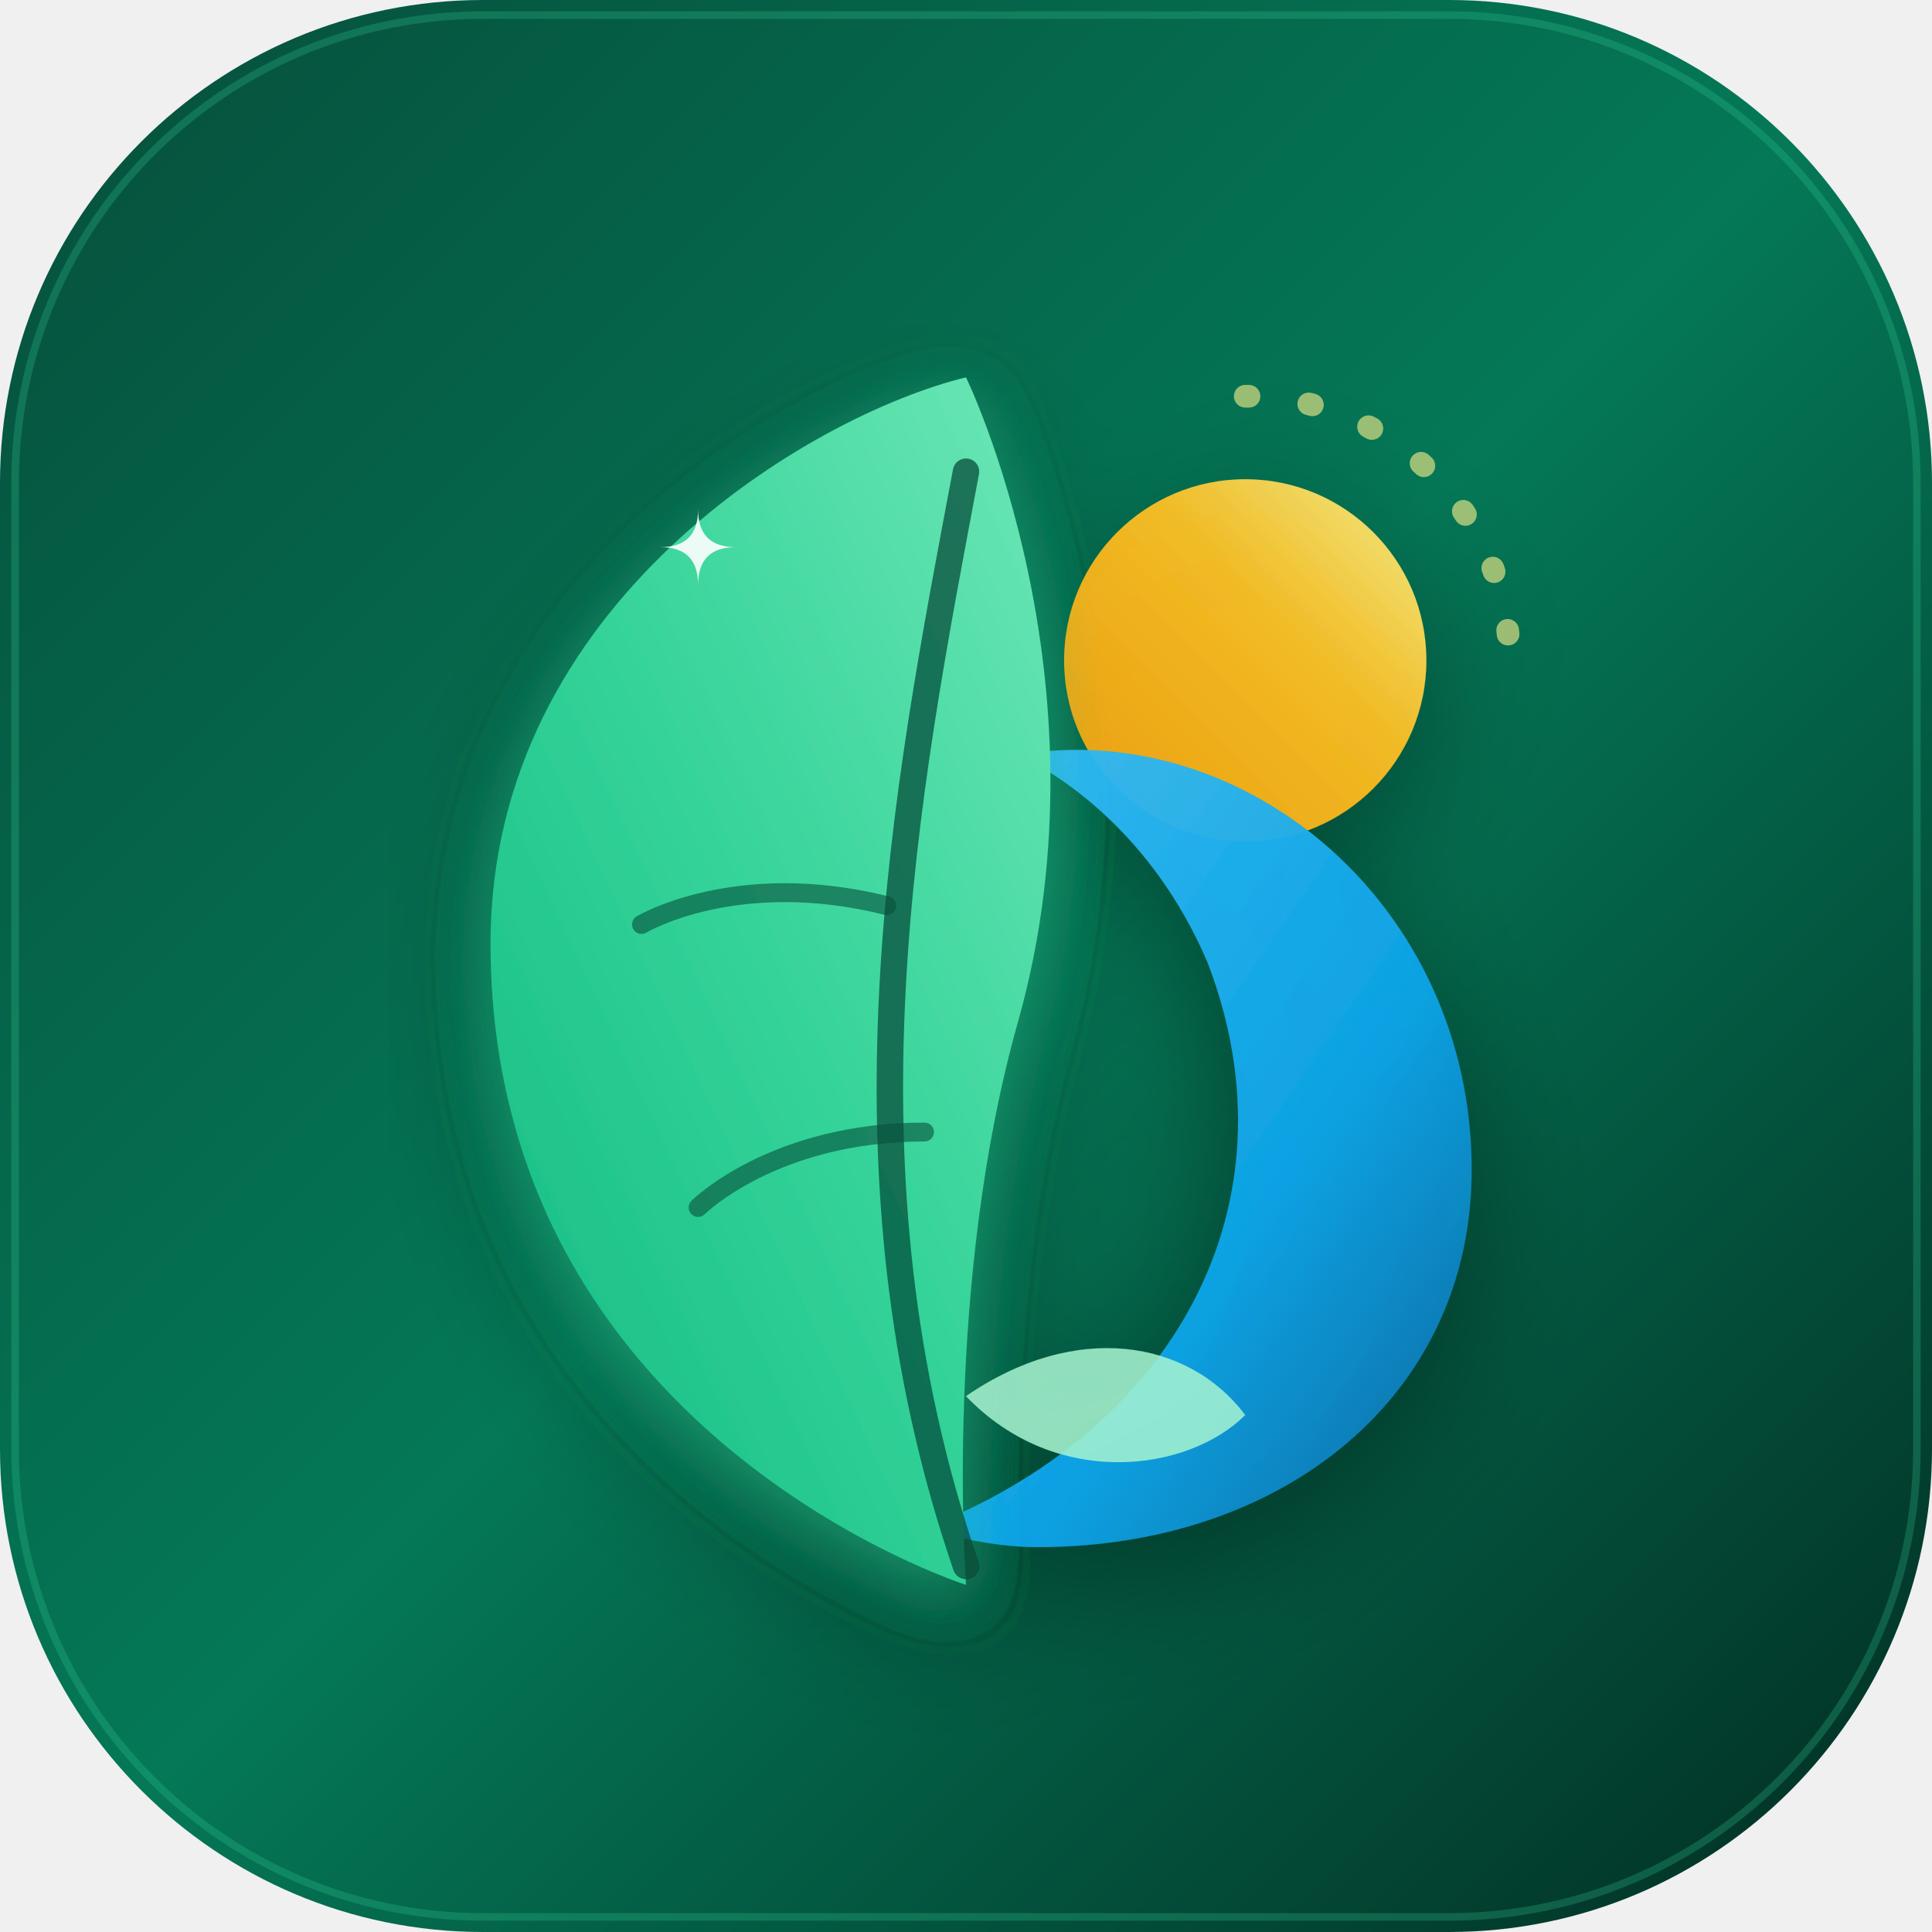
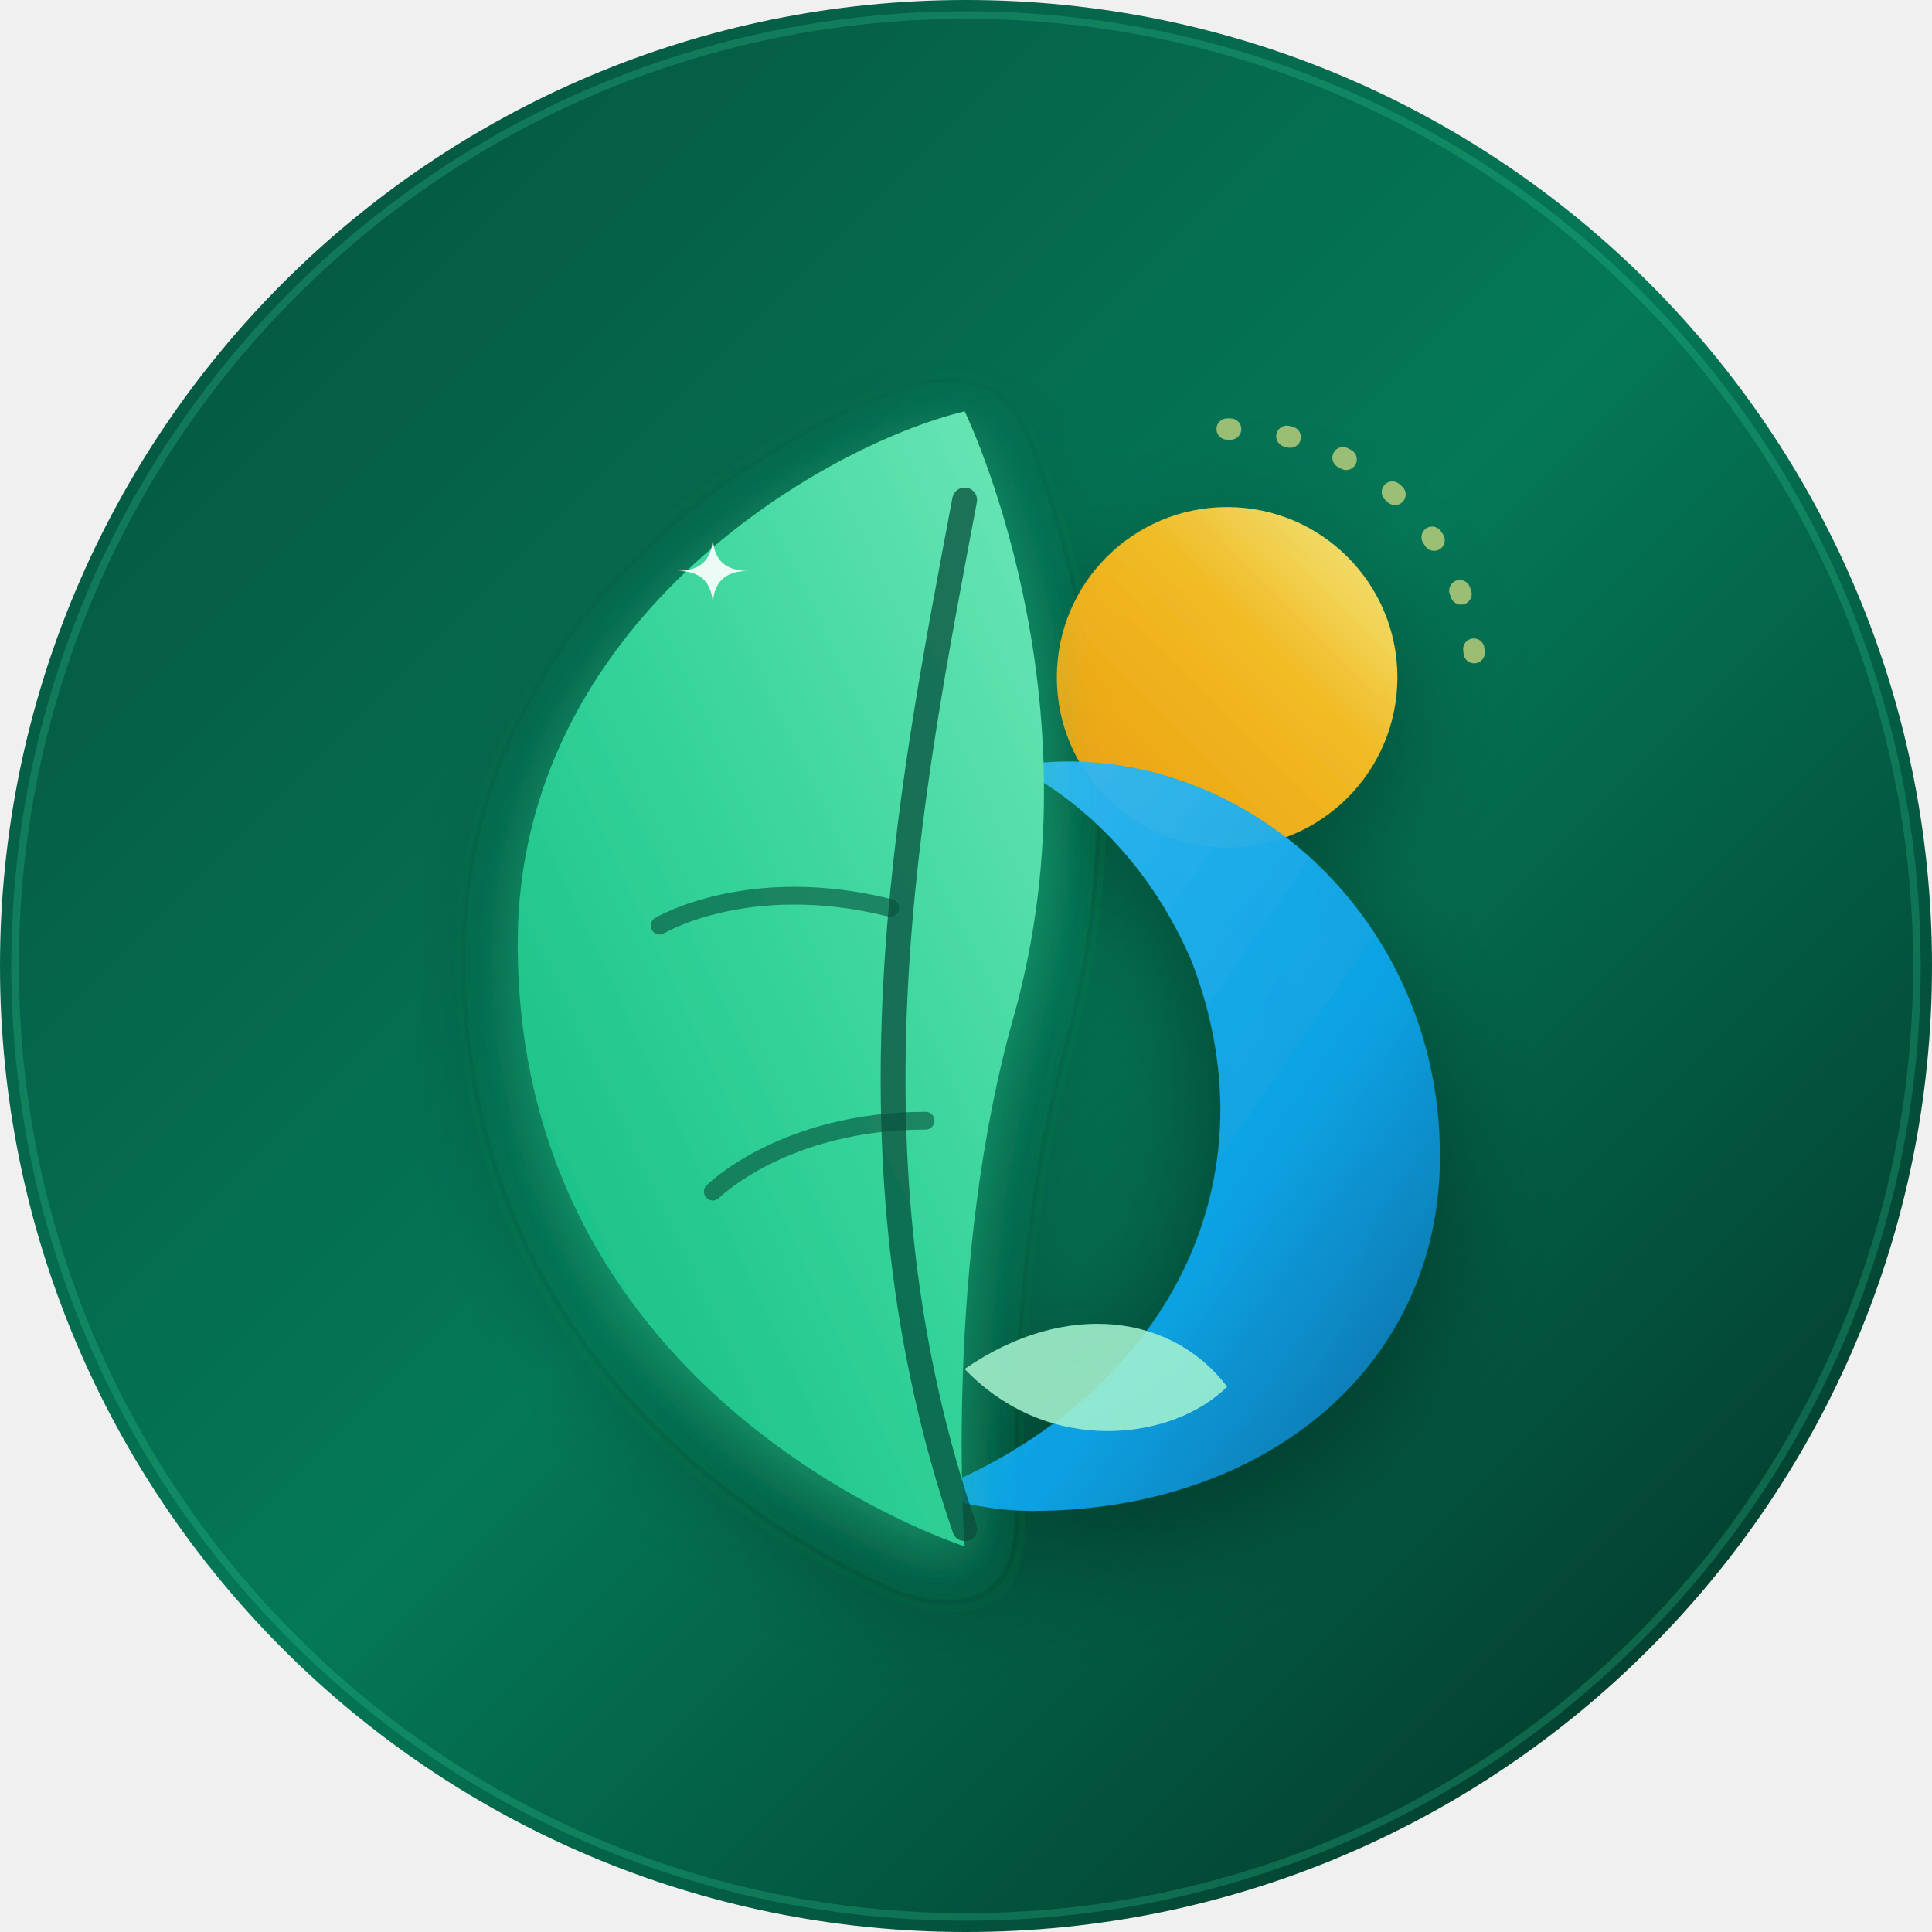
<svg xmlns="http://www.w3.org/2000/svg" viewBox="0 0 512 512" width="100%" height="100%">
  <defs>
    <linearGradient id="bgGrad" x1="0%" y1="0%" x2="100%" y2="100%">
      <stop offset="0%" stop-color="#064e3b" />
      <stop offset="50%" stop-color="#047857" />
      <stop offset="100%" stop-color="#022c22" />
    </linearGradient>
    <linearGradient id="leafGrad" x1="0%" y1="100%" x2="100%" y2="0%">
      <stop offset="0%" stop-color="#10b981" />
      <stop offset="50%" stop-color="#34d399" />
      <stop offset="100%" stop-color="#6ee7b7" />
    </linearGradient>
    <linearGradient id="aquaGrad" x1="0%" y1="0%" x2="100%" y2="100%">
      <stop offset="0%" stop-color="#38bdf8" />
      <stop offset="60%" stop-color="#0ea5e9" />
      <stop offset="100%" stop-color="#0369a1" />
    </linearGradient>
    <linearGradient id="sunGrad" x1="0%" y1="100%" x2="100%" y2="0%">
      <stop offset="0%" stop-color="#f59e0b" />
      <stop offset="60%" stop-color="#fbbf24" />
      <stop offset="100%" stop-color="#fef08a" />
    </linearGradient>
    <filter id="softShadow" x="-10%" y="-10%" width="130%" height="130%">
      <feDropShadow dx="0" dy="12" stdDeviation="16" flood-color="#000000" flood-opacity="0.35" />
    </filter>
    <filter id="glow" x="-20%" y="-20%" width="140%" height="140%">
      <feDropShadow dx="0" dy="4" stdDeviation="8" flood-color="#34d399" flood-opacity="0.4" />
    </filter>
  </defs>
-   <rect width="512" height="512" rx="128" fill="url(#bgGrad)" />
-   <rect width="504" height="504" x="4" y="4" rx="124" fill="none" stroke="#34d399" stroke-width="2" stroke-opacity="0.25" />
-   <g filter="url(#softShadow)">
+   <circle cx="256" cy="256" r="256" fill="url(#bgGrad)" />
+   <circle cx="256" cy="256" r="252" fill="none" stroke="#34d399" stroke-width="2" stroke-opacity="0.25" />
+   <g filter="url(#softShadow)" transform="translate(15, 15) scale(0.94)">
    <circle cx="330" cy="175" r="48" fill="url(#sunGrad)" opacity="0.95" />
    <path d="M 330 105 A 70 70 0 0 1 400 175" fill="none" stroke="#fef08a" stroke-width="6" stroke-linecap="round" stroke-dasharray="1 16" opacity="0.6" />
    <path d="M 270 200 C 330 190 390 240 390 310 C 390 370 340 410 275 410 C 265 410 255 408 245 405 C 310 380 345 320 320 255 C 305 220 280 205 270 200 Z" fill="url(#aquaGrad)" opacity="0.95" />
    <path d="M 256 420 C 256 420 130 380 130 250 C 130 160 215 110 256 100 C 256 100 295 180 270 270 C 250 340 256 420 256 420 Z" fill="url(#leafGrad)" filter="url(#glow)" />
    <path d="M 256 125 C 240 210 220 310 256 415" fill="none" stroke="#064e3b" stroke-width="7" stroke-linecap="round" opacity="0.75" />
    <path d="M 235 240 C 195 230 170 245 170 245" fill="none" stroke="#064e3b" stroke-width="5" stroke-linecap="round" opacity="0.6" />
    <path d="M 245 300 C 205 300 185 320 185 320" fill="none" stroke="#064e3b" stroke-width="5" stroke-linecap="round" opacity="0.6" />
    <path d="M 256 370 C 285 350 315 355 330 375 C 315 390 280 395 256 370 Z" fill="#a7f3d0" opacity="0.85" />
    <path d="M 175 145 Q 185 145 185 135 Q 185 145 195 145 Q 185 145 185 155 Q 185 145 175 145 Z" fill="#ffffff" opacity="0.9" />
  </g>
</svg>
